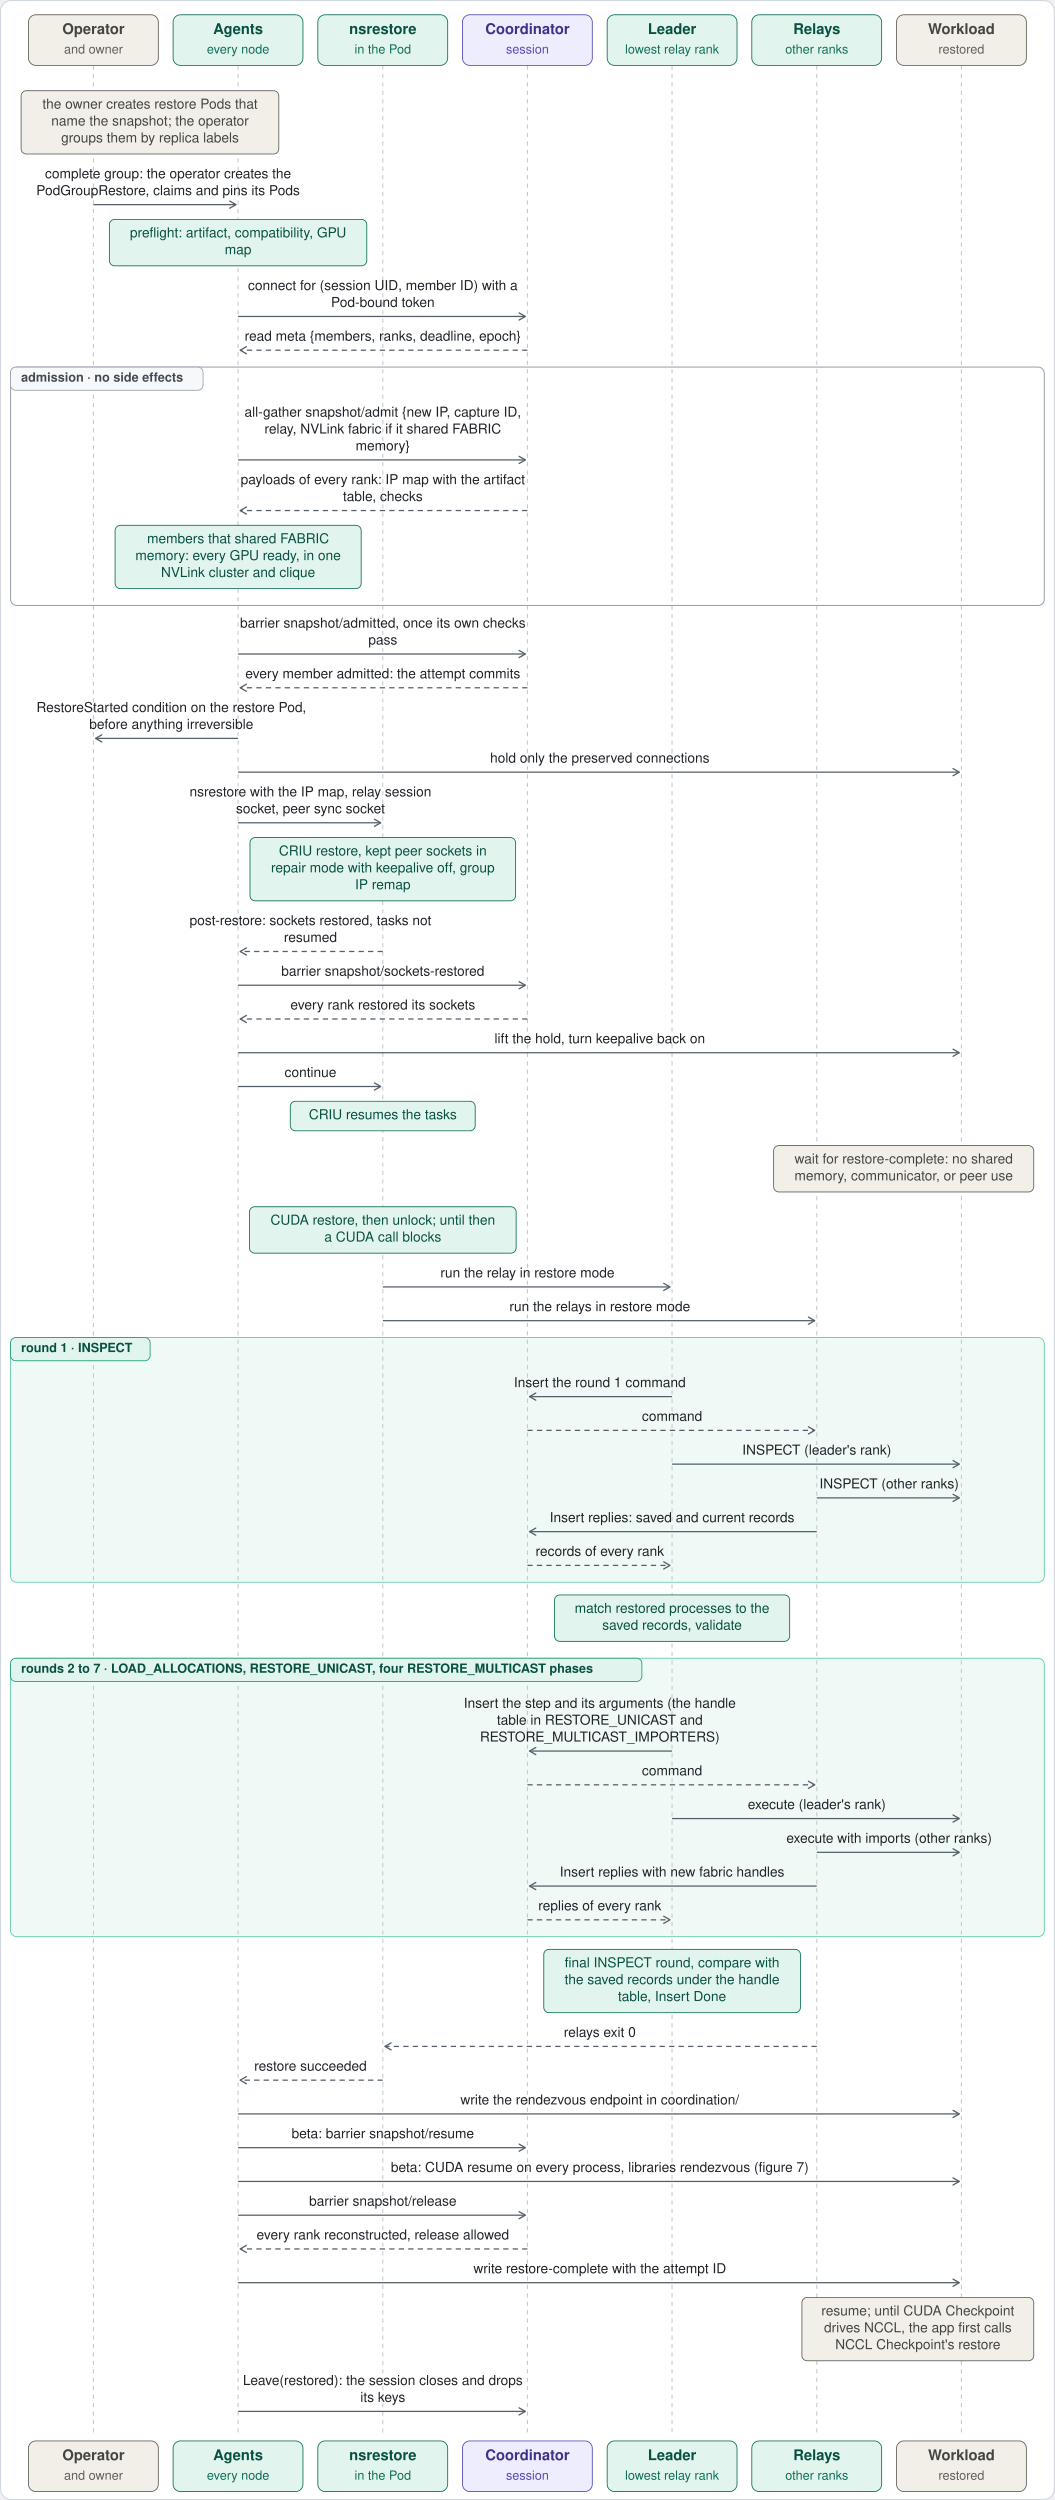
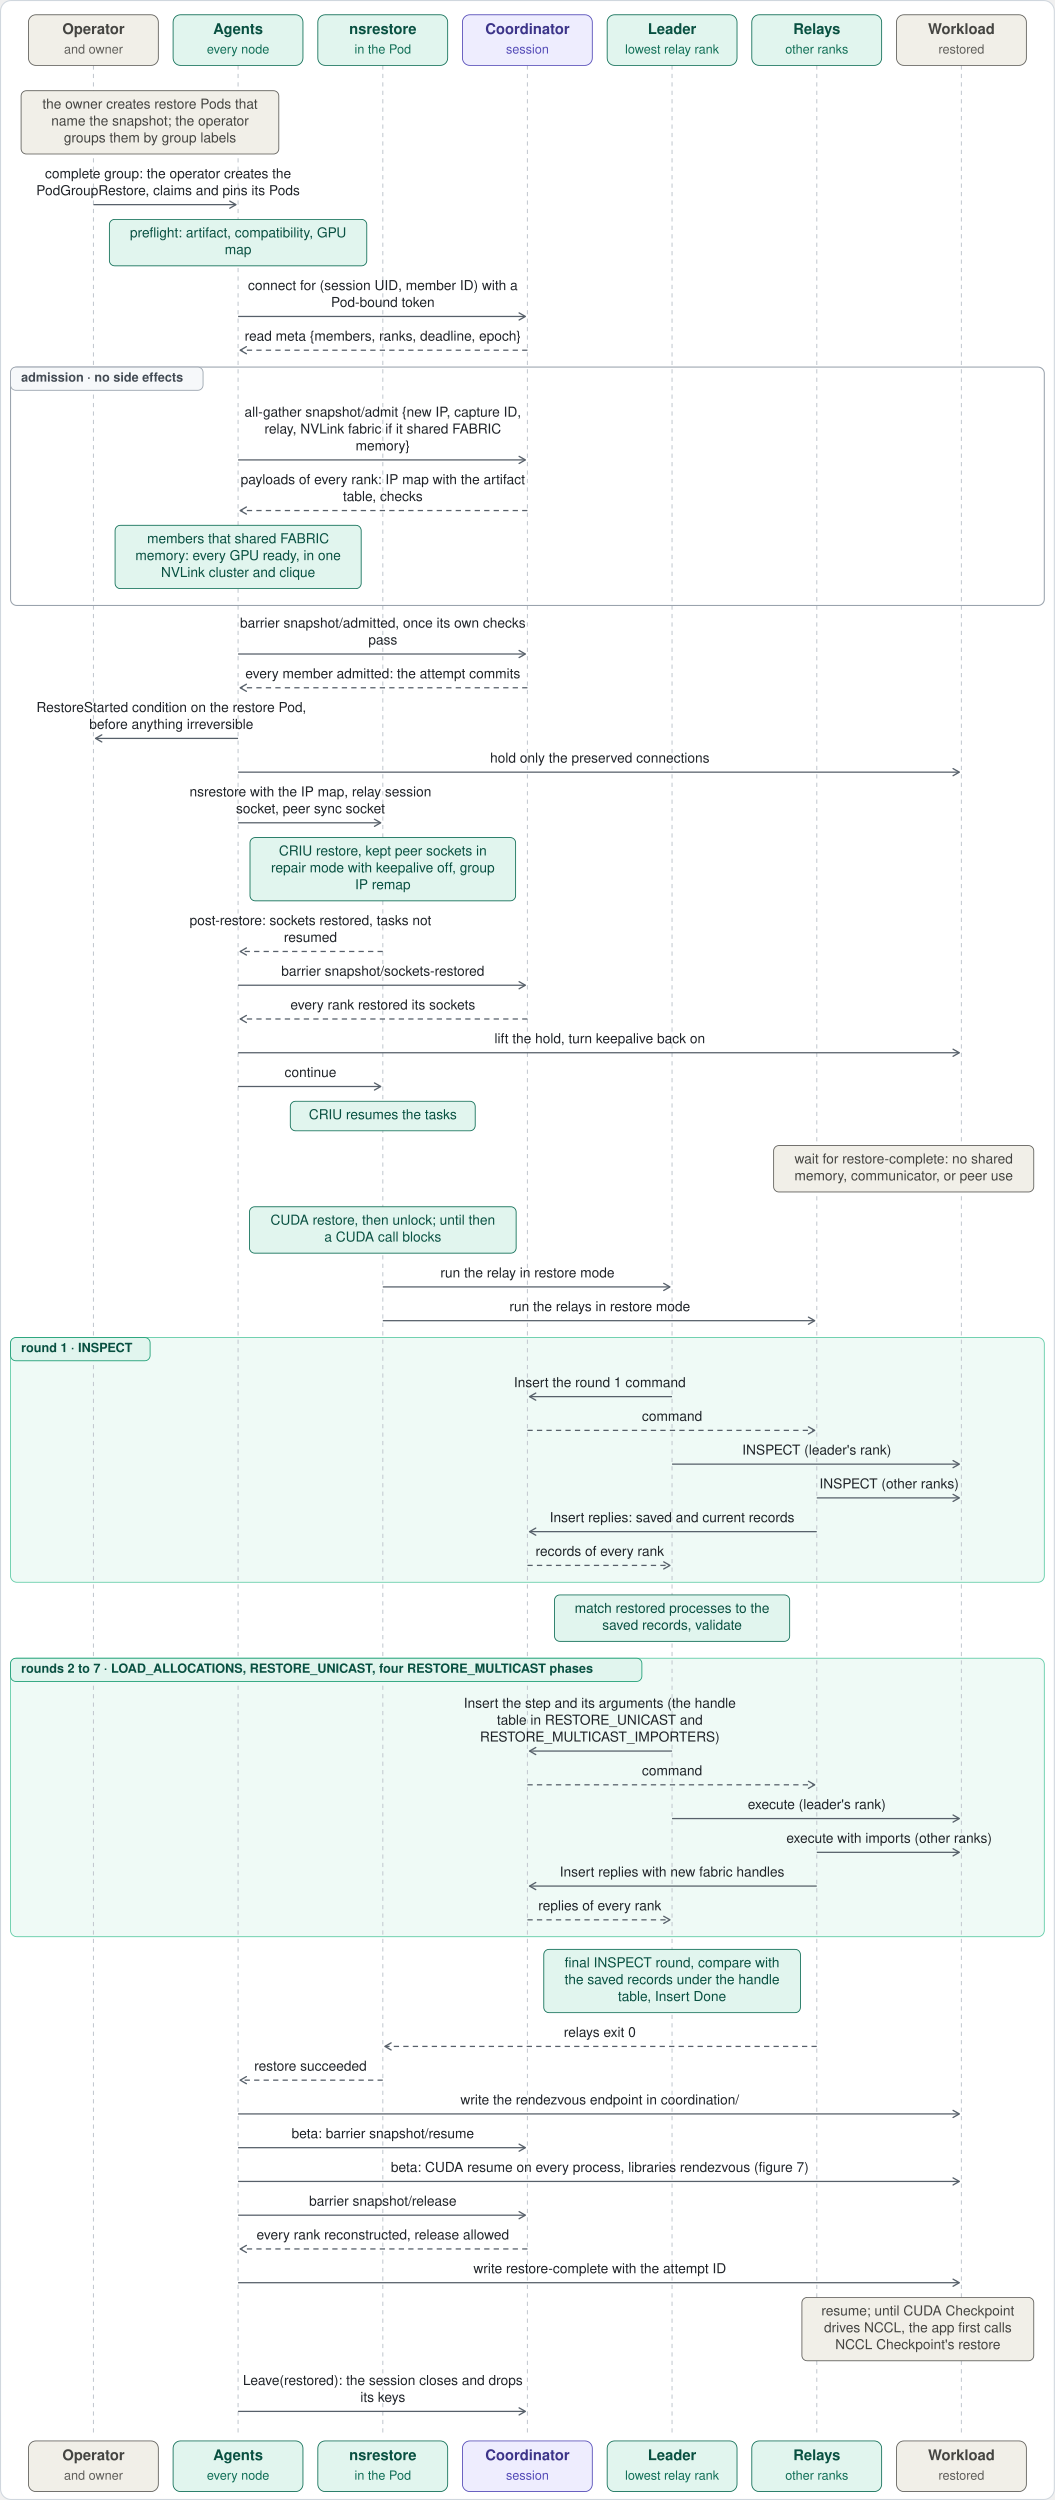
<svg xmlns="http://www.w3.org/2000/svg" width="1000" height="2370" viewBox="0 0 1000 2370" role="img" aria-labelledby="title desc">
  <style>
text{font-family:Helvetica,Arial,"Liberation Sans",sans-serif}
.bg{fill:#ffffff;stroke:#d0d7de}
.tx{fill:#1f2328}.tm{fill:#59636e}
.life{stroke:#c3c9d0}.arw{stroke:#57606a}.arwp{stroke:#7F77DD}
.ahp{stroke:#57606a;fill:none}.ahpp{stroke:#7F77DD;fill:none}
.frm{stroke:#9aa3ad;fill:none}.tag{fill:#f6f8fa;stroke:#9aa3ad}.tagt{fill:#424a53}
.note{fill:#f6f8fa;stroke:#c3c9d0}.notet{fill:#424a53}
.rnd{fill:#E1F5EE;fill-opacity:.55;stroke:#5DCAA5}.rndtag{fill:#E1F5EE;stroke:#1D9E75}.rndt{fill:#085041}
.cont{fill:none;stroke:#9aa3ad}.neutral{fill:#f6f8fa;stroke:#9aa3ad}
.k-p{fill:#EEEDFE;stroke:#534AB7}.k-p-t{fill:#3C3489}.k-p-s{fill:#534AB7}
.k-t{fill:#E1F5EE;stroke:#0F6E56}.k-t-t{fill:#085041}.k-t-s{fill:#0F6E56}
.k-g{fill:#F1EFE8;stroke:#5F5E5A}.k-g-t{fill:#444441}.k-g-s{fill:#5F5E5A}
.k-a{fill:#FAEEDA;stroke:#854F0B}.k-a-t{fill:#633806}.k-a-s{fill:#854F0B}
.k-r{fill:#FCEBEB;stroke:#A32D2D}.k-r-t{fill:#791F1F}.k-r-s{fill:#A32D2D}
.dot{fill:#1f2328}
@media (prefers-color-scheme: dark){
.bg{fill:#0d1117;stroke:#30363d}
.tx{fill:#e6edf3}.tm{fill:#9198a1}
.life{stroke:#3d444d}.arw{stroke:#9198a1}.ahp{stroke:#9198a1}
.frm{stroke:#57606a}.tag{fill:#151b23;stroke:#57606a}.tagt{fill:#d1d7e0}
.note{fill:#151b23;stroke:#3d444d}.notet{fill:#d1d7e0}
.rnd{fill:#085041;fill-opacity:.35;stroke:#1D9E75}.rndtag{fill:#085041;stroke:#5DCAA5}.rndt{fill:#E1F5EE}
.cont{stroke:#57606a}.neutral{fill:#151b23;stroke:#57606a}
.k-p{fill:#3C3489;stroke:#AFA9EC}.k-p-t{fill:#EEEDFE}.k-p-s{fill:#CECBF6}
.k-t{fill:#085041;stroke:#5DCAA5}.k-t-t{fill:#E1F5EE}.k-t-s{fill:#9FE1CB}
.k-g{fill:#444441;stroke:#B4B2A9}.k-g-t{fill:#F1EFE8}.k-g-s{fill:#D3D1C7}
.k-a{fill:#633806;stroke:#EF9F27}.k-a-t{fill:#FAEEDA}.k-a-s{fill:#FAC775}
.k-r{fill:#791F1F;stroke:#F09595}.k-r-t{fill:#FCEBEB}.k-r-s{fill:#F7C1C1}
.dot{fill:#e6edf3}
}
</style>
  <defs>
    <marker id="ah" viewBox="0 0 10 10" refX="8.5" refY="5" markerWidth="7" markerHeight="7" orient="auto-start-reverse">
      <path class="ahp" d="M1.5 1L8.5 5L1.5 9" stroke-width="1.5" stroke-linecap="round" stroke-linejoin="round" />
    </marker>
    <marker id="ahP" viewBox="0 0 10 10" refX="8.5" refY="5" markerWidth="7" markerHeight="7" orient="auto-start-reverse">
      <path class="ahpp" d="M1.5 1L8.5 5L1.5 9" stroke-width="1.5" stroke-linecap="round" stroke-linejoin="round" />
    </marker>
  </defs>
  <rect class="bg" x="0.5" y="0.5" width="999" height="2369" rx="10" />
  <rect class="rnd" x="10" y="1268.0" width="980" height="232.0" rx="6" stroke-width="0.8" />
  <rect class="rnd" x="10" y="1572.0" width="980" height="264.0" rx="6" stroke-width="0.8" />
  <line class="life" x1="88.6" y1="62.0" x2="88.6" y2="2310.0" stroke-width="1" stroke-dasharray="4 4" />
  <line class="life" x1="225.7" y1="62.0" x2="225.7" y2="2310.0" stroke-width="1" stroke-dasharray="4 4" />
  <line class="life" x1="362.9" y1="62.0" x2="362.9" y2="2310.0" stroke-width="1" stroke-dasharray="4 4" />
  <line class="life" x1="500.0" y1="62.0" x2="500.0" y2="2310.0" stroke-width="1" stroke-dasharray="4 4" />
  <line class="life" x1="637.1" y1="62.0" x2="637.1" y2="2310.0" stroke-width="1" stroke-dasharray="4 4" />
  <line class="life" x1="774.3" y1="62.0" x2="774.3" y2="2310.0" stroke-width="1" stroke-dasharray="4 4" />
  <line class="life" x1="911.4" y1="62.0" x2="911.4" y2="2310.0" stroke-width="1" stroke-dasharray="4 4" />
  <rect class="frm" x="10" y="348.0" width="980" height="226.0" rx="6" stroke-width="1" />
  <rect class="tag" x="10" y="348.0" width="182.5" height="22" rx="5" stroke-width="0.8" />
  <text x="20.0" y="359.0" class="tagt" font-size="12" font-weight="700" text-anchor="start" dominant-baseline="central">admission · no side effects</text>
  <rect class="rndtag" x="10" y="1268.0" width="132.3" height="22" rx="5" stroke-width="0.8" />
  <text x="20.0" y="1279.0" class="rndt" font-size="12" font-weight="700" text-anchor="start" dominant-baseline="central">round 1 · INSPECT</text>
  <rect class="rndtag" x="10" y="1572.0" width="598.5" height="22" rx="5" stroke-width="0.8" />
  <text x="20.0" y="1583.0" class="rndt" font-size="12" font-weight="700" text-anchor="start" dominant-baseline="central">rounds 2 to 7 · LOAD_ALLOCATIONS, RESTORE_UNICAST, four RESTORE_MULTICAST phases</text>
  <rect class="k-g" x="20.0" y="86.0" width="244.3" height="60" rx="5" stroke-width="0.8" />
  <text x="142.2" y="100.0" class="k-g-t" font-size="13" font-weight="400" text-anchor="middle" dominant-baseline="central">the owner creates restore Pods that</text>
  <text x="142.2" y="116.0" class="k-g-t" font-size="13" font-weight="400" text-anchor="middle" dominant-baseline="central">name the snapshot; the operator</text>
-   <text x="142.2" y="132.0" class="k-g-t" font-size="13" font-weight="400" text-anchor="middle" dominant-baseline="central">groups them by replica labels</text>
+   <text x="142.2" y="132.0" class="k-g-t" font-size="13" font-weight="400" text-anchor="middle" dominant-baseline="central">groups them by group labels</text>
  <text x="159.3" y="166.0" class="tx" font-size="13" font-weight="400" text-anchor="middle" dominant-baseline="central">complete group: the operator creates the</text>
  <text x="159.3" y="182.0" class="tx" font-size="13" font-weight="400" text-anchor="middle" dominant-baseline="central">PodGroupRestore, claims and pins its Pods</text>
  <line class="arw" x1="88.6" y1="194.0" x2="223.7" y2="194.0" stroke-width="1.2" marker-end="url(#ah)" />
  <rect class="k-t" x="103.7" y="208.0" width="244.0" height="44" rx="5" stroke-width="0.8" />
  <text x="225.7" y="222.0" class="k-t-t" font-size="13" font-weight="400" text-anchor="middle" dominant-baseline="central">preflight: artifact, compatibility, GPU</text>
  <text x="225.7" y="238.0" class="k-t-t" font-size="13" font-weight="400" text-anchor="middle" dominant-baseline="central">map</text>
  <text x="362.9" y="272.0" class="tx" font-size="13" font-weight="400" text-anchor="middle" dominant-baseline="central">connect for (session UID, member ID) with a</text>
  <text x="362.9" y="288.0" class="tx" font-size="13" font-weight="400" text-anchor="middle" dominant-baseline="central">Pod-bound token</text>
  <line class="arw" x1="225.7" y1="300.0" x2="498.0" y2="300.0" stroke-width="1.2" marker-end="url(#ah)" />
  <text x="362.9" y="320.0" class="tx" font-size="13" font-weight="400" text-anchor="middle" dominant-baseline="central">read meta {members, ranks, deadline, epoch}</text>
  <line class="arw" x1="500.0" y1="332.0" x2="227.7" y2="332.0" stroke-width="1.2" stroke-dasharray="5 4" marker-end="url(#ah)" />
  <text x="362.9" y="392.0" class="tx" font-size="13" font-weight="400" text-anchor="middle" dominant-baseline="central">all-gather snapshot/admit {new IP, capture ID,</text>
  <text x="362.9" y="408.0" class="tx" font-size="13" font-weight="400" text-anchor="middle" dominant-baseline="central">relay, NVLink fabric if it shared FABRIC</text>
  <text x="362.9" y="424.0" class="tx" font-size="13" font-weight="400" text-anchor="middle" dominant-baseline="central">memory}</text>
  <line class="arw" x1="225.7" y1="436.0" x2="498.0" y2="436.0" stroke-width="1.2" marker-end="url(#ah)" />
  <text x="362.9" y="456.0" class="tx" font-size="13" font-weight="400" text-anchor="middle" dominant-baseline="central">payloads of every rank: IP map with the artifact</text>
  <text x="362.9" y="472.0" class="tx" font-size="13" font-weight="400" text-anchor="middle" dominant-baseline="central">table, checks</text>
  <line class="arw" x1="500.0" y1="484.0" x2="227.7" y2="484.0" stroke-width="1.2" stroke-dasharray="5 4" marker-end="url(#ah)" />
  <rect class="k-t" x="109.1" y="498.0" width="233.3" height="60" rx="5" stroke-width="0.8" />
  <text x="225.7" y="512.0" class="k-t-t" font-size="13" font-weight="400" text-anchor="middle" dominant-baseline="central">members that shared FABRIC</text>
  <text x="225.7" y="528.0" class="k-t-t" font-size="13" font-weight="400" text-anchor="middle" dominant-baseline="central">memory: every GPU ready, in one</text>
  <text x="225.7" y="544.0" class="k-t-t" font-size="13" font-weight="400" text-anchor="middle" dominant-baseline="central">NVLink cluster and clique</text>
  <text x="362.9" y="592.0" class="tx" font-size="13" font-weight="400" text-anchor="middle" dominant-baseline="central">barrier snapshot/admitted, once its own checks</text>
  <text x="362.9" y="608.0" class="tx" font-size="13" font-weight="400" text-anchor="middle" dominant-baseline="central">pass</text>
  <line class="arw" x1="225.7" y1="620.0" x2="498.0" y2="620.0" stroke-width="1.2" marker-end="url(#ah)" />
  <text x="362.9" y="640.0" class="tx" font-size="13" font-weight="400" text-anchor="middle" dominant-baseline="central">every member admitted: the attempt commits</text>
  <line class="arw" x1="500.0" y1="652.0" x2="227.7" y2="652.0" stroke-width="1.2" stroke-dasharray="5 4" marker-end="url(#ah)" />
  <text x="162.4" y="672.0" class="tx" font-size="13" font-weight="400" text-anchor="middle" dominant-baseline="central">RestoreStarted condition on the restore Pod,</text>
  <text x="162.4" y="688.0" class="tx" font-size="13" font-weight="400" text-anchor="middle" dominant-baseline="central">before anything irreversible</text>
  <line class="arw" x1="225.7" y1="700.0" x2="90.6" y2="700.0" stroke-width="1.2" marker-end="url(#ah)" />
  <text x="568.6" y="720.0" class="tx" font-size="13" font-weight="400" text-anchor="middle" dominant-baseline="central">hold only the preserved connections</text>
  <line class="arw" x1="225.7" y1="732.0" x2="909.4" y2="732.0" stroke-width="1.2" marker-end="url(#ah)" />
  <text x="294.3" y="752.0" class="tx" font-size="13" font-weight="400" text-anchor="middle" dominant-baseline="central">nsrestore with the IP map, relay session</text>
  <text x="294.3" y="768.0" class="tx" font-size="13" font-weight="400" text-anchor="middle" dominant-baseline="central">socket, peer sync socket</text>
  <line class="arw" x1="225.7" y1="780.0" x2="360.9" y2="780.0" stroke-width="1.2" marker-end="url(#ah)" />
  <rect class="k-t" x="237.0" y="794.0" width="251.8" height="60" rx="5" stroke-width="0.8" />
  <text x="362.9" y="808.0" class="k-t-t" font-size="13" font-weight="400" text-anchor="middle" dominant-baseline="central">CRIU restore, kept peer sockets in</text>
  <text x="362.9" y="824.0" class="k-t-t" font-size="13" font-weight="400" text-anchor="middle" dominant-baseline="central">repair mode with keepalive off, group</text>
  <text x="362.9" y="840.0" class="k-t-t" font-size="13" font-weight="400" text-anchor="middle" dominant-baseline="central">IP remap</text>
  <text x="294.3" y="874.0" class="tx" font-size="13" font-weight="400" text-anchor="middle" dominant-baseline="central">post-restore: sockets restored, tasks not</text>
  <text x="294.3" y="890.0" class="tx" font-size="13" font-weight="400" text-anchor="middle" dominant-baseline="central">resumed</text>
  <line class="arw" x1="362.9" y1="902.0" x2="227.7" y2="902.0" stroke-width="1.2" stroke-dasharray="5 4" marker-end="url(#ah)" />
  <text x="362.9" y="922.0" class="tx" font-size="13" font-weight="400" text-anchor="middle" dominant-baseline="central">barrier snapshot/sockets-restored</text>
  <line class="arw" x1="225.7" y1="934.0" x2="498.0" y2="934.0" stroke-width="1.2" marker-end="url(#ah)" />
  <text x="362.9" y="954.0" class="tx" font-size="13" font-weight="400" text-anchor="middle" dominant-baseline="central">every rank restored its sockets</text>
  <line class="arw" x1="500.0" y1="966.0" x2="227.7" y2="966.0" stroke-width="1.2" stroke-dasharray="5 4" marker-end="url(#ah)" />
  <text x="568.6" y="986.0" class="tx" font-size="13" font-weight="400" text-anchor="middle" dominant-baseline="central">lift the hold, turn keepalive back on</text>
  <line class="arw" x1="225.7" y1="998.0" x2="909.4" y2="998.0" stroke-width="1.2" marker-end="url(#ah)" />
  <text x="294.3" y="1018.0" class="tx" font-size="13" font-weight="400" text-anchor="middle" dominant-baseline="central">continue</text>
  <line class="arw" x1="225.7" y1="1030.0" x2="360.9" y2="1030.0" stroke-width="1.2" marker-end="url(#ah)" />
  <rect class="k-t" x="275.2" y="1044.0" width="175.3" height="28" rx="5" stroke-width="0.8" />
  <text x="362.9" y="1058.0" class="k-t-t" font-size="13" font-weight="400" text-anchor="middle" dominant-baseline="central">CRIU resumes the tasks</text>
  <rect class="k-g" x="733.4" y="1086.0" width="246.6" height="44" rx="5" stroke-width="0.8" />
  <text x="856.7" y="1100.0" class="k-g-t" font-size="13" font-weight="400" text-anchor="middle" dominant-baseline="central">wait for restore-complete: no shared</text>
  <text x="856.7" y="1116.0" class="k-g-t" font-size="13" font-weight="400" text-anchor="middle" dominant-baseline="central">memory, communicator, or peer use</text>
  <rect class="k-t" x="236.5" y="1144.0" width="252.8" height="44" rx="5" stroke-width="0.8" />
  <text x="362.9" y="1158.0" class="k-t-t" font-size="13" font-weight="400" text-anchor="middle" dominant-baseline="central">CUDA restore, then unlock; until then</text>
  <text x="362.9" y="1174.0" class="k-t-t" font-size="13" font-weight="400" text-anchor="middle" dominant-baseline="central">a CUDA call blocks</text>
  <text x="500.0" y="1208.0" class="tx" font-size="13" font-weight="400" text-anchor="middle" dominant-baseline="central">run the relay in restore mode</text>
  <line class="arw" x1="362.9" y1="1220.0" x2="635.1" y2="1220.0" stroke-width="1.2" marker-end="url(#ah)" />
  <text x="568.6" y="1240.0" class="tx" font-size="13" font-weight="400" text-anchor="middle" dominant-baseline="central">run the relays in restore mode</text>
  <line class="arw" x1="362.9" y1="1252.0" x2="772.3" y2="1252.0" stroke-width="1.2" marker-end="url(#ah)" />
  <text x="568.6" y="1312.0" class="tx" font-size="13" font-weight="400" text-anchor="middle" dominant-baseline="central">Insert the round 1 command</text>
  <line class="arw" x1="637.1" y1="1324.0" x2="502.0" y2="1324.0" stroke-width="1.2" marker-end="url(#ah)" />
  <text x="637.1" y="1344.0" class="tx" font-size="13" font-weight="400" text-anchor="middle" dominant-baseline="central">command</text>
  <line class="arw" x1="500.0" y1="1356.0" x2="772.3" y2="1356.0" stroke-width="1.2" stroke-dasharray="5 4" marker-end="url(#ah)" />
  <text x="774.3" y="1376.0" class="tx" font-size="13" font-weight="400" text-anchor="middle" dominant-baseline="central">INSPECT (leader's rank)</text>
  <line class="arw" x1="637.1" y1="1388.0" x2="909.4" y2="1388.0" stroke-width="1.2" marker-end="url(#ah)" />
  <text x="842.9" y="1408.0" class="tx" font-size="13" font-weight="400" text-anchor="middle" dominant-baseline="central">INSPECT (other ranks)</text>
  <line class="arw" x1="774.3" y1="1420.0" x2="909.4" y2="1420.0" stroke-width="1.2" marker-end="url(#ah)" />
  <text x="637.1" y="1440.0" class="tx" font-size="13" font-weight="400" text-anchor="middle" dominant-baseline="central">Insert replies: saved and current records</text>
  <line class="arw" x1="774.3" y1="1452.0" x2="502.0" y2="1452.0" stroke-width="1.2" marker-end="url(#ah)" />
  <text x="568.6" y="1472.0" class="tx" font-size="13" font-weight="400" text-anchor="middle" dominant-baseline="central">records of every rank</text>
  <line class="arw" x1="500.0" y1="1484.0" x2="635.1" y2="1484.0" stroke-width="1.2" stroke-dasharray="5 4" marker-end="url(#ah)" />
  <rect class="k-t" x="525.7" y="1512.0" width="222.9" height="44" rx="5" stroke-width="0.8" />
  <text x="637.1" y="1526.0" class="k-t-t" font-size="13" font-weight="400" text-anchor="middle" dominant-baseline="central">match restored processes to the</text>
  <text x="637.1" y="1542.0" class="k-t-t" font-size="13" font-weight="400" text-anchor="middle" dominant-baseline="central">saved records, validate</text>
  <text x="568.6" y="1616.0" class="tx" font-size="13" font-weight="400" text-anchor="middle" dominant-baseline="central">Insert the step and its arguments (the handle</text>
  <text x="568.6" y="1632.0" class="tx" font-size="13" font-weight="400" text-anchor="middle" dominant-baseline="central">table in RESTORE_UNICAST and</text>
  <text x="568.6" y="1648.0" class="tx" font-size="13" font-weight="400" text-anchor="middle" dominant-baseline="central">RESTORE_MULTICAST_IMPORTERS)</text>
  <line class="arw" x1="637.1" y1="1660.0" x2="502.0" y2="1660.0" stroke-width="1.2" marker-end="url(#ah)" />
  <text x="637.1" y="1680.0" class="tx" font-size="13" font-weight="400" text-anchor="middle" dominant-baseline="central">command</text>
  <line class="arw" x1="500.0" y1="1692.0" x2="772.3" y2="1692.0" stroke-width="1.2" stroke-dasharray="5 4" marker-end="url(#ah)" />
  <text x="774.3" y="1712.0" class="tx" font-size="13" font-weight="400" text-anchor="middle" dominant-baseline="central">execute (leader's rank)</text>
  <line class="arw" x1="637.1" y1="1724.0" x2="909.4" y2="1724.0" stroke-width="1.2" marker-end="url(#ah)" />
  <text x="842.9" y="1744.0" class="tx" font-size="13" font-weight="400" text-anchor="middle" dominant-baseline="central">execute with imports (other ranks)</text>
  <line class="arw" x1="774.3" y1="1756.0" x2="909.4" y2="1756.0" stroke-width="1.2" marker-end="url(#ah)" />
  <text x="637.1" y="1776.0" class="tx" font-size="13" font-weight="400" text-anchor="middle" dominant-baseline="central">Insert replies with new fabric handles</text>
  <line class="arw" x1="774.3" y1="1788.0" x2="502.0" y2="1788.0" stroke-width="1.2" marker-end="url(#ah)" />
  <text x="568.6" y="1808.0" class="tx" font-size="13" font-weight="400" text-anchor="middle" dominant-baseline="central">replies of every rank</text>
  <line class="arw" x1="500.0" y1="1820.0" x2="635.1" y2="1820.0" stroke-width="1.2" stroke-dasharray="5 4" marker-end="url(#ah)" />
  <rect class="k-t" x="515.5" y="1848.0" width="243.3" height="60" rx="5" stroke-width="0.8" />
  <text x="637.1" y="1862.0" class="k-t-t" font-size="13" font-weight="400" text-anchor="middle" dominant-baseline="central">final INSPECT round, compare with</text>
  <text x="637.1" y="1878.0" class="k-t-t" font-size="13" font-weight="400" text-anchor="middle" dominant-baseline="central">the saved records under the handle</text>
  <text x="637.1" y="1894.0" class="k-t-t" font-size="13" font-weight="400" text-anchor="middle" dominant-baseline="central">table, Insert Done</text>
  <text x="568.6" y="1928.0" class="tx" font-size="13" font-weight="400" text-anchor="middle" dominant-baseline="central">relays exit 0</text>
  <line class="arw" x1="774.3" y1="1940.0" x2="364.9" y2="1940.0" stroke-width="1.2" stroke-dasharray="5 4" marker-end="url(#ah)" />
  <text x="294.3" y="1960.0" class="tx" font-size="13" font-weight="400" text-anchor="middle" dominant-baseline="central">restore succeeded</text>
  <line class="arw" x1="362.9" y1="1972.0" x2="227.7" y2="1972.0" stroke-width="1.2" stroke-dasharray="5 4" marker-end="url(#ah)" />
  <text x="568.6" y="1992.0" class="tx" font-size="13" font-weight="400" text-anchor="middle" dominant-baseline="central">write the rendezvous endpoint in coordination/</text>
  <line class="arw" x1="225.7" y1="2004.0" x2="909.4" y2="2004.0" stroke-width="1.2" marker-end="url(#ah)" />
  <text x="362.9" y="2024.0" class="tx" font-size="13" font-weight="400" text-anchor="middle" dominant-baseline="central">beta: barrier snapshot/resume</text>
  <line class="arw" x1="225.7" y1="2036.0" x2="498.0" y2="2036.0" stroke-width="1.2" marker-end="url(#ah)" />
  <text x="568.6" y="2056.0" class="tx" font-size="13" font-weight="400" text-anchor="middle" dominant-baseline="central">beta: CUDA resume on every process, libraries rendezvous (figure 7)</text>
  <line class="arw" x1="225.7" y1="2068.0" x2="909.4" y2="2068.0" stroke-width="1.2" marker-end="url(#ah)" />
  <text x="362.9" y="2088.0" class="tx" font-size="13" font-weight="400" text-anchor="middle" dominant-baseline="central">barrier snapshot/release</text>
  <line class="arw" x1="225.7" y1="2100.0" x2="498.0" y2="2100.0" stroke-width="1.2" marker-end="url(#ah)" />
  <text x="362.9" y="2120.0" class="tx" font-size="13" font-weight="400" text-anchor="middle" dominant-baseline="central">every rank reconstructed, release allowed</text>
  <line class="arw" x1="500.0" y1="2132.0" x2="227.7" y2="2132.0" stroke-width="1.2" stroke-dasharray="5 4" marker-end="url(#ah)" />
  <text x="568.6" y="2152.0" class="tx" font-size="13" font-weight="400" text-anchor="middle" dominant-baseline="central">write restore-complete with the attempt ID</text>
  <line class="arw" x1="225.7" y1="2164.0" x2="909.4" y2="2164.0" stroke-width="1.2" marker-end="url(#ah)" />
  <rect class="k-g" x="760.2" y="2178.0" width="219.8" height="60" rx="5" stroke-width="0.8" />
  <text x="870.1" y="2192.0" class="k-g-t" font-size="13" font-weight="400" text-anchor="middle" dominant-baseline="central">resume; until CUDA Checkpoint</text>
  <text x="870.1" y="2208.0" class="k-g-t" font-size="13" font-weight="400" text-anchor="middle" dominant-baseline="central">drives NCCL, the app first calls</text>
  <text x="870.1" y="2224.0" class="k-g-t" font-size="13" font-weight="400" text-anchor="middle" dominant-baseline="central">NCCL Checkpoint's restore</text>
  <text x="362.9" y="2258.0" class="tx" font-size="13" font-weight="400" text-anchor="middle" dominant-baseline="central">Leave(restored): the session closes and drops</text>
  <text x="362.9" y="2274.0" class="tx" font-size="13" font-weight="400" text-anchor="middle" dominant-baseline="central">its keys</text>
  <line class="arw" x1="225.7" y1="2286.0" x2="498.0" y2="2286.0" stroke-width="1.2" marker-end="url(#ah)" />
  <rect class="k-g" x="27.0" y="14.0" width="123.1" height="48.0" rx="7" stroke-width="0.8" />
  <text x="88.6" y="29.0" class="k-g-t" font-size="14" font-weight="700" text-anchor="middle" dominant-baseline="central">Operator</text>
  <text x="88.6" y="48.0" class="k-g-s" font-size="12" font-weight="400" text-anchor="middle" dominant-baseline="central">and owner</text>
  <rect class="k-g" x="27.0" y="2314.0" width="123.1" height="48.0" rx="7" stroke-width="0.8" />
  <text x="88.6" y="2329.0" class="k-g-t" font-size="14" font-weight="700" text-anchor="middle" dominant-baseline="central">Operator</text>
  <text x="88.6" y="2348.0" class="k-g-s" font-size="12" font-weight="400" text-anchor="middle" dominant-baseline="central">and owner</text>
  <rect class="k-t" x="164.1" y="14.0" width="123.1" height="48.0" rx="7" stroke-width="0.8" />
  <text x="225.7" y="29.0" class="k-t-t" font-size="14" font-weight="700" text-anchor="middle" dominant-baseline="central">Agents</text>
  <text x="225.7" y="48.0" class="k-t-s" font-size="12" font-weight="400" text-anchor="middle" dominant-baseline="central">every node</text>
  <rect class="k-t" x="164.1" y="2314.0" width="123.1" height="48.0" rx="7" stroke-width="0.8" />
  <text x="225.7" y="2329.0" class="k-t-t" font-size="14" font-weight="700" text-anchor="middle" dominant-baseline="central">Agents</text>
  <text x="225.7" y="2348.0" class="k-t-s" font-size="12" font-weight="400" text-anchor="middle" dominant-baseline="central">every node</text>
  <rect class="k-t" x="301.3" y="14.0" width="123.1" height="48.0" rx="7" stroke-width="0.8" />
  <text x="362.9" y="29.0" class="k-t-t" font-size="14" font-weight="700" text-anchor="middle" dominant-baseline="central">nsrestore</text>
  <text x="362.9" y="48.0" class="k-t-s" font-size="12" font-weight="400" text-anchor="middle" dominant-baseline="central">in the Pod</text>
  <rect class="k-t" x="301.3" y="2314.0" width="123.1" height="48.0" rx="7" stroke-width="0.8" />
  <text x="362.9" y="2329.0" class="k-t-t" font-size="14" font-weight="700" text-anchor="middle" dominant-baseline="central">nsrestore</text>
  <text x="362.9" y="2348.0" class="k-t-s" font-size="12" font-weight="400" text-anchor="middle" dominant-baseline="central">in the Pod</text>
  <rect class="k-p" x="438.4" y="14.0" width="123.1" height="48.0" rx="7" stroke-width="0.8" />
  <text x="500.0" y="29.0" class="k-p-t" font-size="14" font-weight="700" text-anchor="middle" dominant-baseline="central">Coordinator</text>
  <text x="500.0" y="48.0" class="k-p-s" font-size="12" font-weight="400" text-anchor="middle" dominant-baseline="central">session</text>
  <rect class="k-p" x="438.4" y="2314.0" width="123.1" height="48.0" rx="7" stroke-width="0.8" />
  <text x="500.0" y="2329.0" class="k-p-t" font-size="14" font-weight="700" text-anchor="middle" dominant-baseline="central">Coordinator</text>
  <text x="500.0" y="2348.0" class="k-p-s" font-size="12" font-weight="400" text-anchor="middle" dominant-baseline="central">session</text>
  <rect class="k-t" x="575.6" y="14.0" width="123.1" height="48.0" rx="7" stroke-width="0.8" />
  <text x="637.1" y="29.0" class="k-t-t" font-size="14" font-weight="700" text-anchor="middle" dominant-baseline="central">Leader</text>
  <text x="637.1" y="48.0" class="k-t-s" font-size="12" font-weight="400" text-anchor="middle" dominant-baseline="central">lowest relay rank</text>
  <rect class="k-t" x="575.6" y="2314.0" width="123.1" height="48.0" rx="7" stroke-width="0.8" />
  <text x="637.1" y="2329.0" class="k-t-t" font-size="14" font-weight="700" text-anchor="middle" dominant-baseline="central">Leader</text>
  <text x="637.1" y="2348.0" class="k-t-s" font-size="12" font-weight="400" text-anchor="middle" dominant-baseline="central">lowest relay rank</text>
  <rect class="k-t" x="712.7" y="14.0" width="123.1" height="48.0" rx="7" stroke-width="0.8" />
  <text x="774.3" y="29.0" class="k-t-t" font-size="14" font-weight="700" text-anchor="middle" dominant-baseline="central">Relays</text>
  <text x="774.3" y="48.0" class="k-t-s" font-size="12" font-weight="400" text-anchor="middle" dominant-baseline="central">other ranks</text>
  <rect class="k-t" x="712.7" y="2314.0" width="123.1" height="48.0" rx="7" stroke-width="0.8" />
  <text x="774.3" y="2329.0" class="k-t-t" font-size="14" font-weight="700" text-anchor="middle" dominant-baseline="central">Relays</text>
  <text x="774.3" y="2348.0" class="k-t-s" font-size="12" font-weight="400" text-anchor="middle" dominant-baseline="central">other ranks</text>
  <rect class="k-g" x="849.9" y="14.0" width="123.1" height="48.0" rx="7" stroke-width="0.8" />
  <text x="911.4" y="29.0" class="k-g-t" font-size="14" font-weight="700" text-anchor="middle" dominant-baseline="central">Workload</text>
  <text x="911.4" y="48.0" class="k-g-s" font-size="12" font-weight="400" text-anchor="middle" dominant-baseline="central">restored</text>
  <rect class="k-g" x="849.9" y="2314.0" width="123.1" height="48.0" rx="7" stroke-width="0.8" />
  <text x="911.4" y="2329.0" class="k-g-t" font-size="14" font-weight="700" text-anchor="middle" dominant-baseline="central">Workload</text>
  <text x="911.4" y="2348.0" class="k-g-s" font-size="12" font-weight="400" text-anchor="middle" dominant-baseline="central">restored</text>
</svg>
